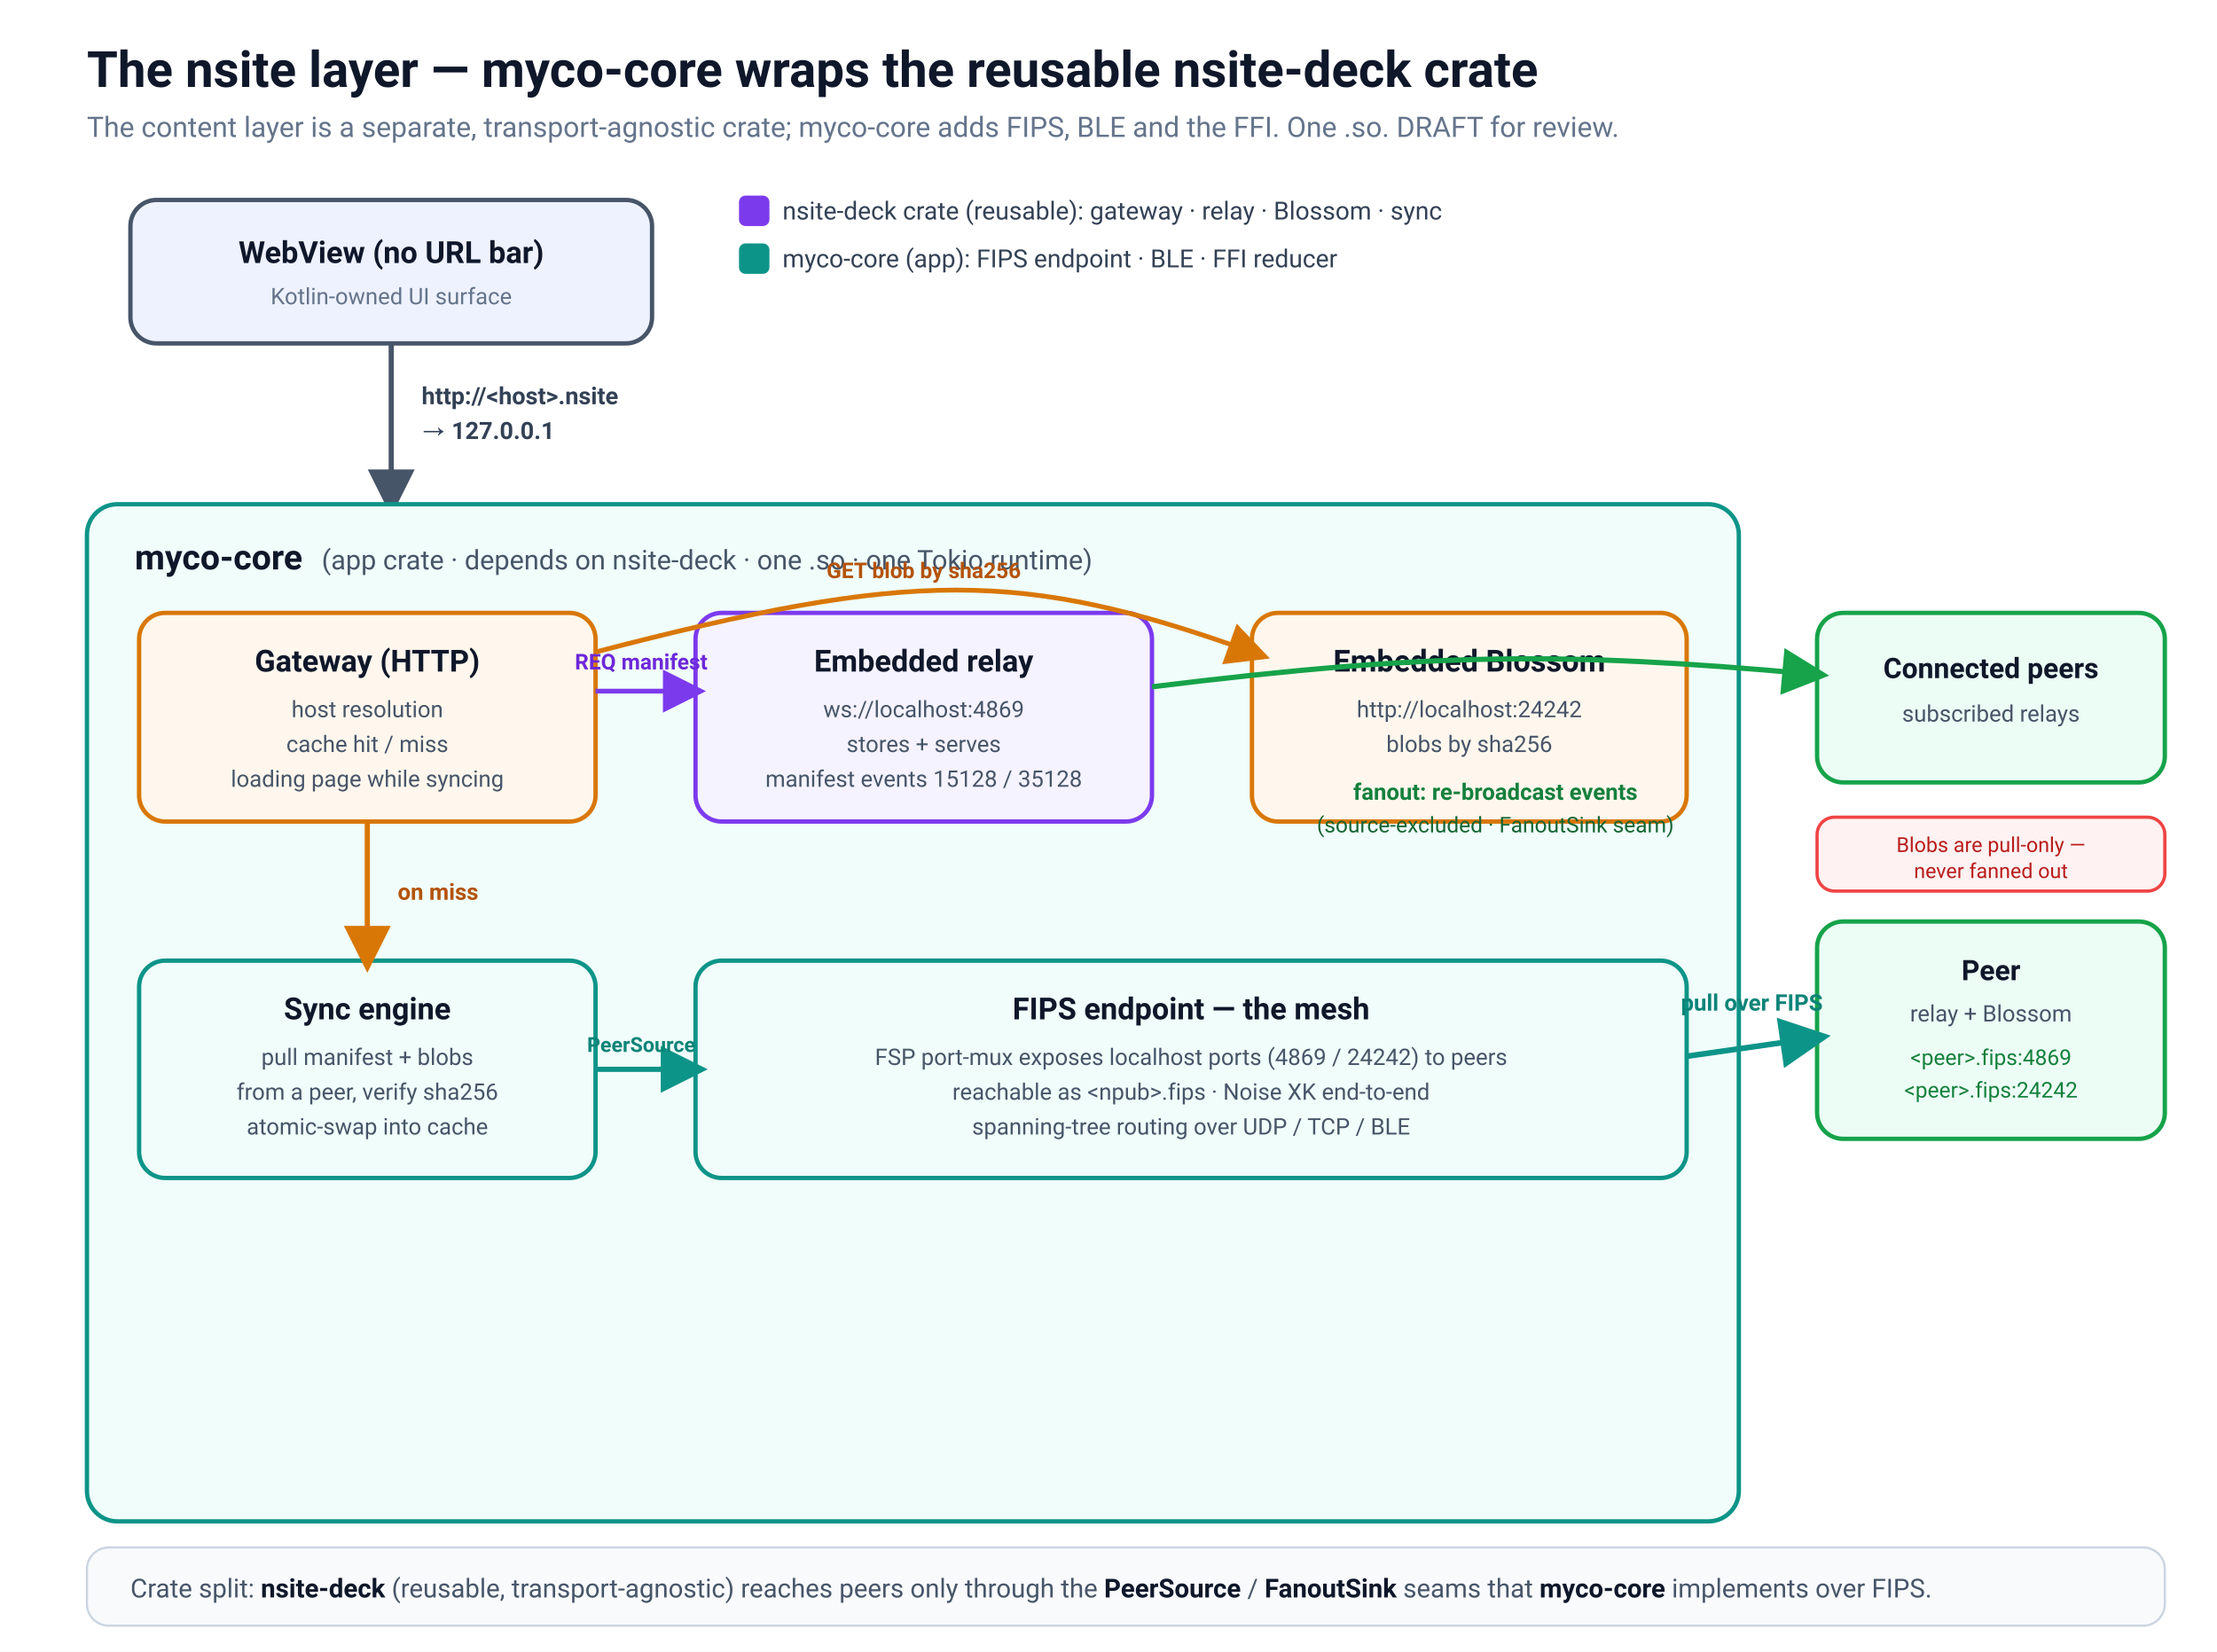
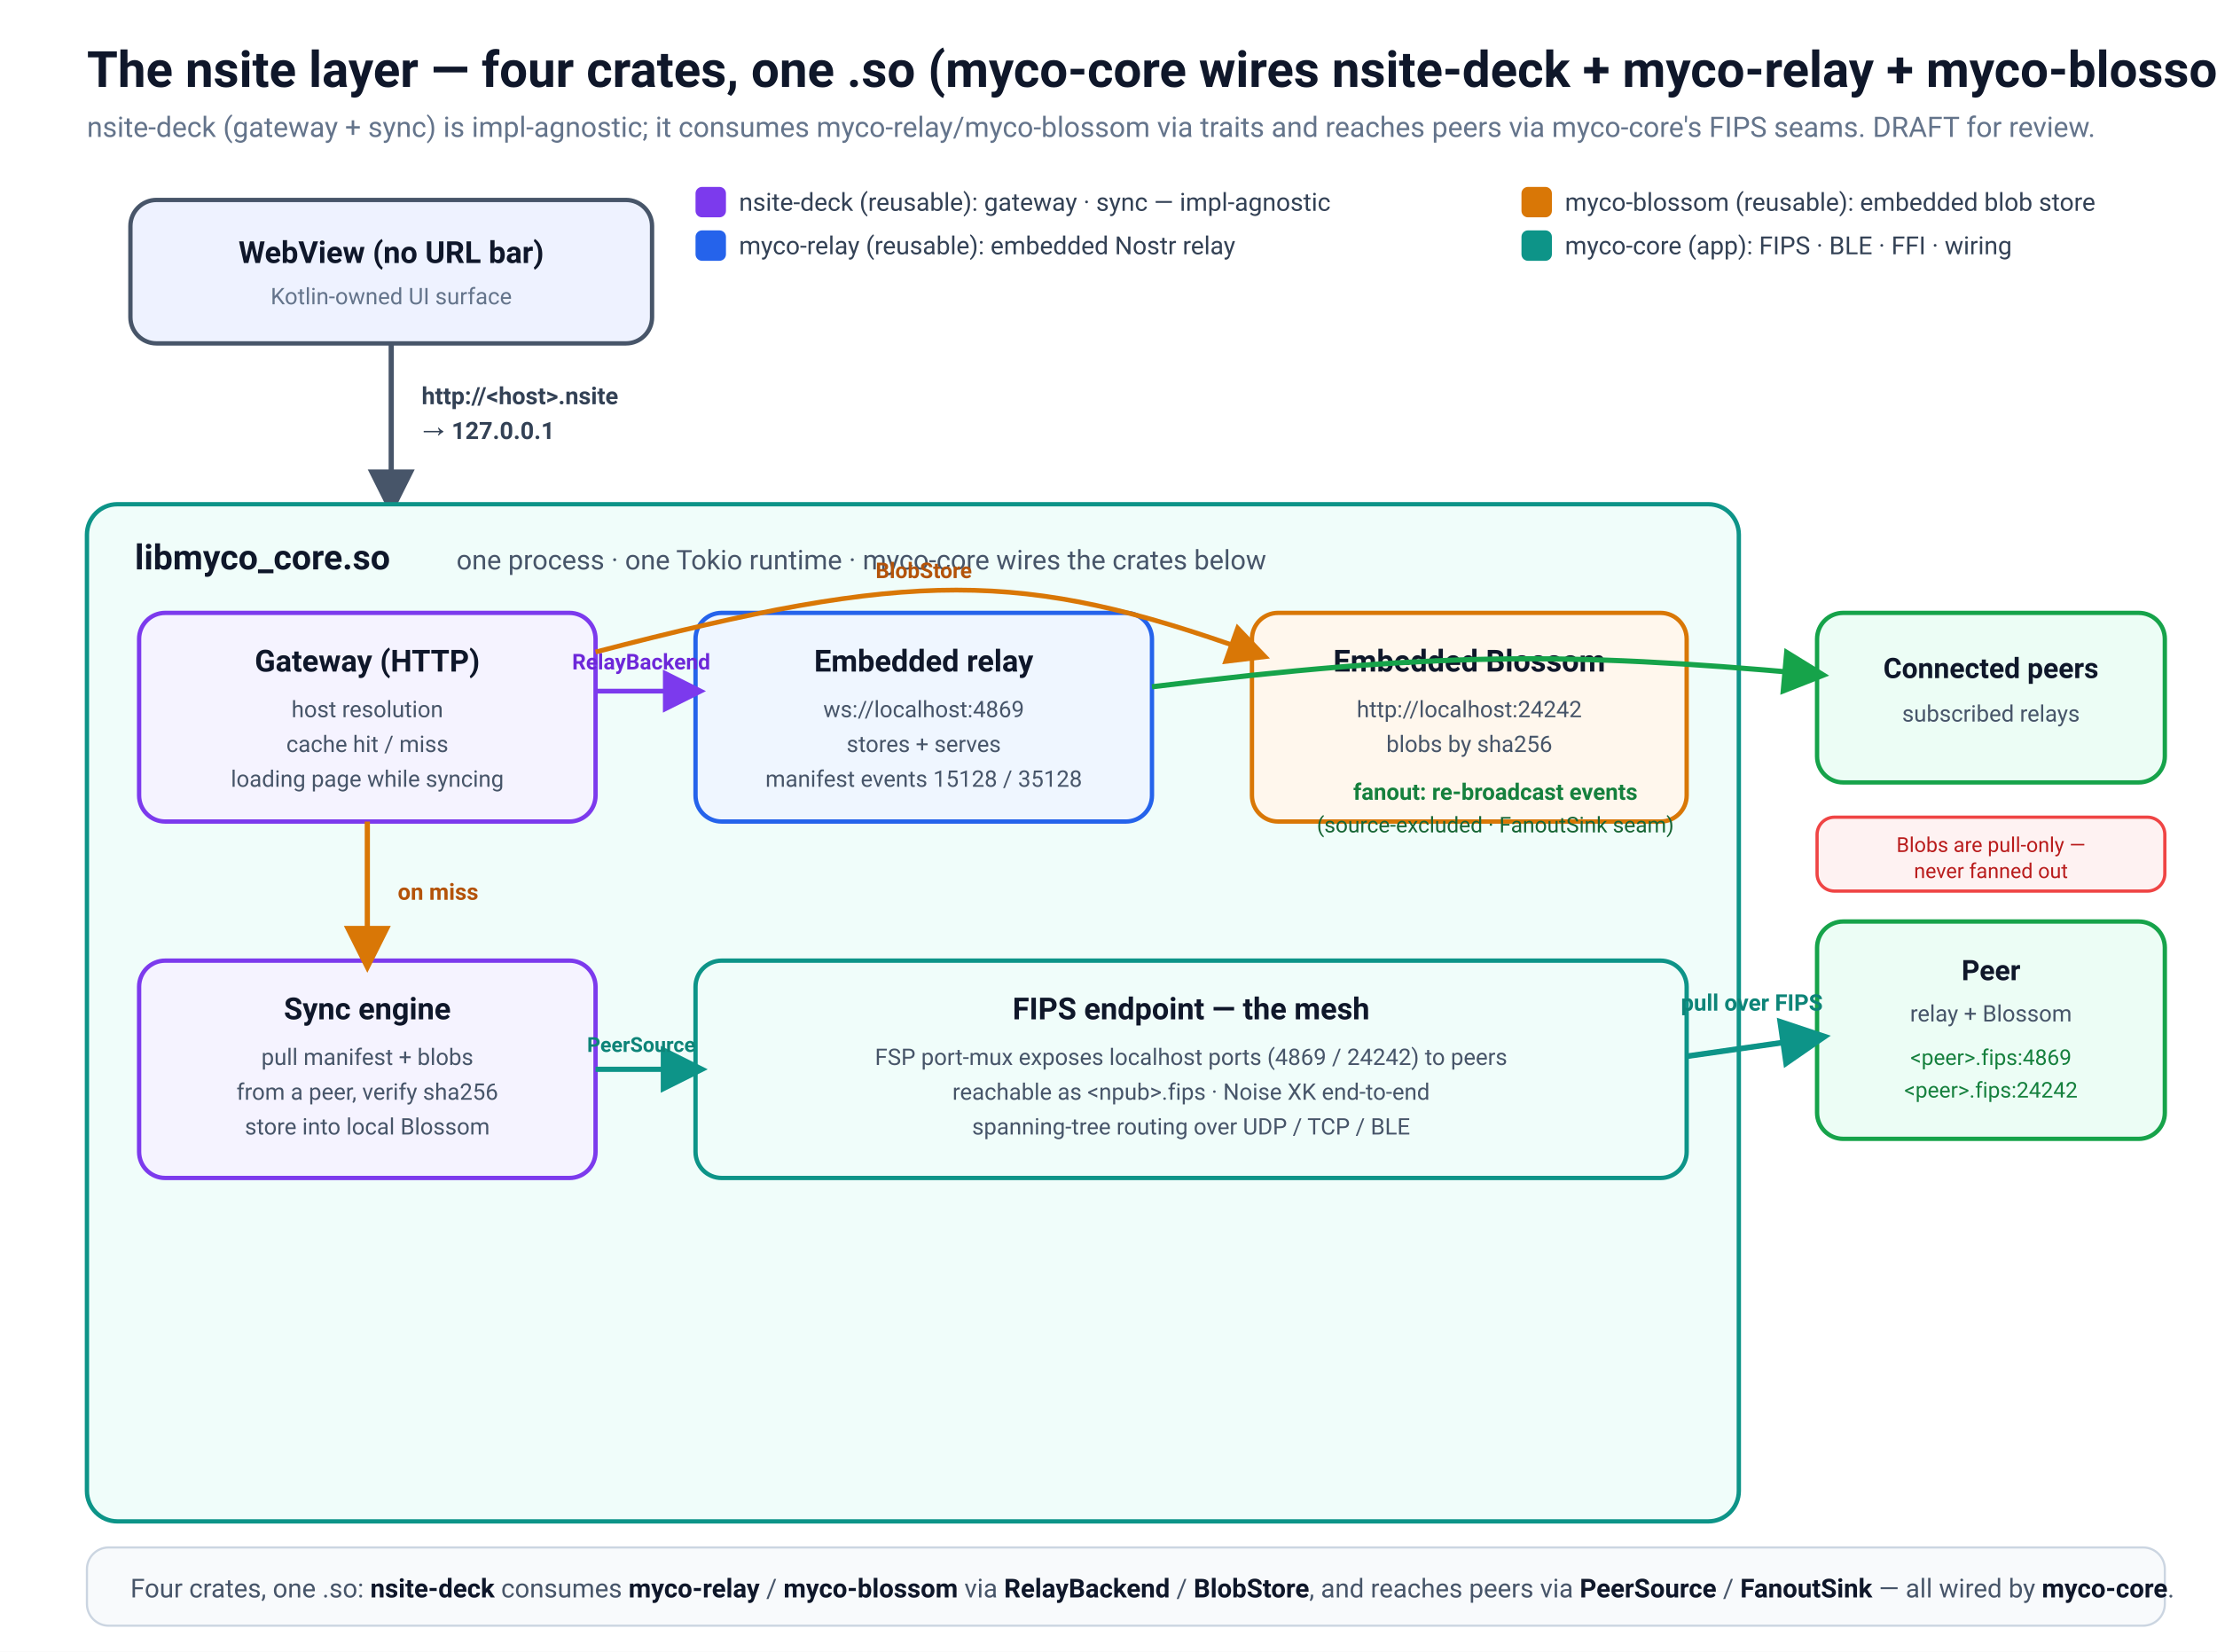
<svg xmlns="http://www.w3.org/2000/svg" width="1020" height="760" viewBox="0 0 1020 760" font-family="-apple-system,Segoe UI,Roboto,Helvetica,Arial,sans-serif">
  <defs>
    <marker id="cSlate" markerWidth="11" markerHeight="11" refX="6" refY="5.5" orient="auto">
      <path d="M1,1 L10,5.5 L1,10 Z" fill="#475569" />
    </marker>
    <marker id="cTeal" markerWidth="11" markerHeight="11" refX="6" refY="5.5" orient="auto">
      <path d="M1,1 L10,5.5 L1,10 Z" fill="#0d9488" />
    </marker>
    <marker id="cAmber" markerWidth="11" markerHeight="11" refX="6" refY="5.5" orient="auto">
      <path d="M1,1 L10,5.5 L1,10 Z" fill="#d97706" />
    </marker>
    <marker id="cPurple" markerWidth="11" markerHeight="11" refX="6" refY="5.5" orient="auto">
      <path d="M1,1 L10,5.5 L1,10 Z" fill="#7c3aed" />
    </marker>
    <marker id="cGreen" markerWidth="11" markerHeight="11" refX="6" refY="5.5" orient="auto">
      <path d="M1,1 L10,5.5 L1,10 Z" fill="#16a34a" />
    </marker>
  </defs>
  <rect width="1020" height="760" fill="#ffffff" />
-   <text x="40" y="40" font-size="23" font-weight="700" fill="#0f172a">The nsite layer — myco-core wraps the reusable nsite-deck crate</text>
-   <text x="40" y="63" font-size="13" fill="#64748b">The content layer is a separate, transport-agnostic crate; myco-core adds FIPS, BLE and the FFI. One .so. DRAFT for review.</text>
+   <text x="40" y="40" font-size="23" font-weight="700" fill="#0f172a">The nsite layer — four crates, one .so (myco-core wires nsite-deck + myco-relay + myco-blossom)</text>
+   <text x="40" y="63" font-size="13" fill="#64748b">nsite-deck (gateway + sync) is impl-agnostic; it consumes myco-relay/myco-blossom via traits and reaches peers via myco-core's FIPS seams. DRAFT for review.</text>
  <g font-size="11.5">
-     <rect x="340" y="90" width="14" height="14" rx="3" fill="#7c3aed" />
-     <text x="360" y="101" fill="#334155">nsite-deck crate (reusable): gateway · relay · Blossom · sync</text>
-     <rect x="340" y="112" width="14" height="14" rx="3" fill="#0d9488" />
-     <text x="360" y="123" fill="#334155">myco-core (app): FIPS endpoint · BLE · FFI reducer</text>
+     <rect x="320" y="86" width="14" height="14" rx="3" fill="#7c3aed" />
+     <text x="340" y="97" fill="#334155">nsite-deck (reusable): gateway · sync — impl-agnostic</text>
+     <rect x="320" y="106" width="14" height="14" rx="3" fill="#2563eb" />
+     <text x="340" y="117" fill="#334155">myco-relay (reusable): embedded Nostr relay</text>
+     <rect x="700" y="86" width="14" height="14" rx="3" fill="#d97706" />
+     <text x="720" y="97" fill="#334155">myco-blossom (reusable): embedded blob store</text>
+     <rect x="700" y="106" width="14" height="14" rx="3" fill="#0d9488" />
+     <text x="720" y="117" fill="#334155">myco-core (app): FIPS · BLE · FFI · wiring</text>
  </g>
  <rect x="60" y="92" width="240" height="66" rx="12" fill="#eef2ff" stroke="#475569" stroke-width="2" />
  <text x="180" y="121" font-size="14" font-weight="700" fill="#0f172a" text-anchor="middle">WebView (no URL bar)</text>
  <text x="180" y="140" font-size="10.5" fill="#64748b" text-anchor="middle">Kotlin-owned UI surface</text>
  <path d="M180,158 L180,228" fill="none" stroke="#475569" stroke-width="2.4" marker-end="url(#cSlate)" />
  <text x="194" y="186" font-size="11" font-weight="600" fill="#334155">http://&lt;host&gt;.nsite</text>
  <text x="194" y="202" font-size="11" font-weight="600" fill="#334155">→ 127.0.0.1</text>
  <rect x="40" y="232" width="760" height="468" rx="14" fill="#f0fdfa" stroke="#0d9488" stroke-width="2" />
-   <text x="62" y="262" font-size="16" font-weight="700" fill="#0f172a">myco-core</text>
-   <text x="148" y="262" font-size="12.5" fill="#475569">(app crate · depends on nsite-deck · one .so · one Tokio runtime)</text>
-   <rect x="64" y="282" width="210" height="96" rx="12" fill="#fff7ed" stroke="#d97706" stroke-width="2" />
+   <text x="62" y="262" font-size="16" font-weight="700" fill="#0f172a">libmyco_core.so</text>
+   <text x="210" y="262" font-size="12.5" fill="#475569">one process · one Tokio runtime · myco-core wires the crates below</text>
+   <rect x="64" y="282" width="210" height="96" rx="12" fill="#f5f3ff" stroke="#7c3aed" stroke-width="2" />
  <text x="169" y="309" font-size="14" font-weight="700" fill="#0f172a" text-anchor="middle">Gateway (HTTP)</text>
  <text x="169" y="330" font-size="10.5" fill="#475569" text-anchor="middle">host resolution</text>
  <text x="169" y="346" font-size="10.5" fill="#475569" text-anchor="middle">cache hit / miss</text>
  <text x="169" y="362" font-size="10.5" fill="#475569" text-anchor="middle">loading page while syncing</text>
-   <rect x="320" y="282" width="210" height="96" rx="12" fill="#f5f3ff" stroke="#7c3aed" stroke-width="2" />
+   <rect x="320" y="282" width="210" height="96" rx="12" fill="#eff6ff" stroke="#2563eb" stroke-width="2" />
  <text x="425" y="309" font-size="14" font-weight="700" fill="#0f172a" text-anchor="middle">Embedded relay</text>
  <text x="425" y="330" font-size="10.5" fill="#475569" text-anchor="middle">ws://localhost:4869</text>
  <text x="425" y="346" font-size="10.5" fill="#475569" text-anchor="middle">stores + serves</text>
  <text x="425" y="362" font-size="10.5" fill="#475569" text-anchor="middle">manifest events 15128 / 35128</text>
  <rect x="576" y="282" width="200" height="96" rx="12" fill="#fff7ed" stroke="#d97706" stroke-width="2" />
  <text x="676" y="309" font-size="14" font-weight="700" fill="#0f172a" text-anchor="middle">Embedded Blossom</text>
  <text x="676" y="330" font-size="10.5" fill="#475569" text-anchor="middle">http://localhost:24242</text>
  <text x="676" y="346" font-size="10.5" fill="#475569" text-anchor="middle">blobs by sha256</text>
-   <rect x="64" y="442" width="210" height="100" rx="12" fill="#f0fdfa" stroke="#0d9488" stroke-width="2" />
+   <rect x="64" y="442" width="210" height="100" rx="12" fill="#f5f3ff" stroke="#7c3aed" stroke-width="2" />
  <text x="169" y="469" font-size="14" font-weight="700" fill="#0f172a" text-anchor="middle">Sync engine</text>
  <text x="169" y="490" font-size="10.5" fill="#475569" text-anchor="middle">pull manifest + blobs</text>
  <text x="169" y="506" font-size="10.5" fill="#475569" text-anchor="middle">from a peer, verify sha256</text>
-   <text x="169" y="522" font-size="10.5" fill="#475569" text-anchor="middle">atomic-swap into cache</text>
+   <text x="169" y="522" font-size="10.5" fill="#475569" text-anchor="middle">store into local Blossom</text>
  <rect x="320" y="442" width="456" height="100" rx="12" fill="#f0fdfa" stroke="#0d9488" stroke-width="2" />
  <text x="548" y="469" font-size="14" font-weight="700" fill="#0f172a" text-anchor="middle">FIPS endpoint — the mesh</text>
  <text x="548" y="490" font-size="10.5" fill="#475569" text-anchor="middle">FSP port-mux exposes localhost ports (4869 / 24242) to peers</text>
  <text x="548" y="506" font-size="10.5" fill="#475569" text-anchor="middle">reachable as &lt;npub&gt;.fips · Noise XK end-to-end</text>
  <text x="548" y="522" font-size="10.5" fill="#475569" text-anchor="middle">spanning-tree routing over UDP / TCP / BLE</text>
  <line x1="274" y1="318" x2="316" y2="318" stroke="#7c3aed" stroke-width="2.2" marker-end="url(#cPurple)" />
-   <text x="295" y="308" font-size="10" font-weight="600" fill="#6d28d9" text-anchor="middle">REQ manifest</text>
+   <text x="295" y="308" font-size="10" font-weight="600" fill="#6d28d9" text-anchor="middle">RelayBackend</text>
  <path d="M274,300 C420,262 470,262 576,300" fill="none" stroke="#d97706" stroke-width="2.2" marker-end="url(#cAmber)" />
-   <text x="425" y="266" font-size="10" font-weight="600" fill="#b45309" text-anchor="middle">GET blob by sha256</text>
+   <text x="425" y="266" font-size="10" font-weight="600" fill="#b45309" text-anchor="middle">BlobStore</text>
  <path d="M169,378 L169,438" fill="none" stroke="#d97706" stroke-width="2.4" marker-end="url(#cAmber)" />
  <text x="183" y="414" font-size="10.5" font-weight="700" fill="#b45309">on miss</text>
  <line x1="274" y1="492" x2="316" y2="492" stroke="#0d9488" stroke-width="2.4" marker-end="url(#cTeal)" />
  <text x="295" y="484" font-size="9.5" font-weight="600" fill="#0d8478" text-anchor="middle">PeerSource</text>
  <rect x="836" y="424" width="160" height="100" rx="12" fill="#ecfdf5" stroke="#16a34a" stroke-width="2" />
  <text x="916" y="451" font-size="13" font-weight="700" fill="#0f172a" text-anchor="middle">Peer</text>
  <text x="916" y="470" font-size="10.5" fill="#475569" text-anchor="middle">relay + Blossom</text>
  <text x="916" y="490" font-size="10" fill="#15803d" text-anchor="middle">&lt;peer&gt;.fips:4869</text>
  <text x="916" y="505" font-size="10" fill="#15803d" text-anchor="middle">&lt;peer&gt;.fips:24242</text>
  <path d="M776,486 L832,478" fill="none" stroke="#0d9488" stroke-width="2.6" marker-end="url(#cTeal)" />
  <text x="806" y="465" font-size="10.5" font-weight="700" fill="#0d8478" text-anchor="middle">pull over FIPS</text>
  <rect x="836" y="282" width="160" height="78" rx="12" fill="#ecfdf5" stroke="#16a34a" stroke-width="2" />
  <text x="916" y="312" font-size="13" font-weight="700" fill="#0f172a" text-anchor="middle">Connected peers</text>
  <text x="916" y="332" font-size="10.5" fill="#475569" text-anchor="middle">subscribed relays</text>
  <path d="M530,316 C660,300 720,300 832,310" fill="none" stroke="#16a34a" stroke-width="2.4" marker-end="url(#cGreen)" />
  <text x="688" y="368" font-size="10.5" font-weight="700" fill="#15803d" text-anchor="middle">fanout: re-broadcast events</text>
  <text x="688" y="383" font-size="10" fill="#166534" text-anchor="middle">(source-excluded · FanoutSink seam)</text>
  <rect x="836" y="376" width="160" height="34" rx="8" fill="#fef2f2" stroke="#ef4444" stroke-width="1.5" />
  <text x="916" y="392" font-size="9.5" fill="#b91c1c" text-anchor="middle">Blobs are pull-only —</text>
  <text x="916" y="404" font-size="9.5" fill="#b91c1c" text-anchor="middle">never fanned out</text>
  <rect x="40" y="712" width="956" height="36" rx="10" fill="#f8fafc" stroke="#cbd5e1" />
-   <text x="60" y="735" font-size="12" fill="#475569">Crate split: <tspan font-weight="700" fill="#0f172a">nsite-deck</tspan> (reusable, transport-agnostic) reaches peers only through the <tspan font-weight="700" fill="#0f172a">PeerSource</tspan> / <tspan font-weight="700" fill="#0f172a">FanoutSink</tspan> seams that <tspan font-weight="700" fill="#0f172a">myco-core</tspan> implements over FIPS.</text>
+   <text x="60" y="735" font-size="12" fill="#475569">Four crates, one .so: <tspan font-weight="700" fill="#0f172a">nsite-deck</tspan> consumes <tspan font-weight="700" fill="#0f172a">myco-relay</tspan> / <tspan font-weight="700" fill="#0f172a">myco-blossom</tspan> via <tspan font-weight="700" fill="#0f172a">RelayBackend</tspan> / <tspan font-weight="700" fill="#0f172a">BlobStore</tspan>, and reaches peers via <tspan font-weight="700" fill="#0f172a">PeerSource</tspan> / <tspan font-weight="700" fill="#0f172a">FanoutSink</tspan> — all wired by <tspan font-weight="700" fill="#0f172a">myco-core</tspan>.</text>
</svg>
